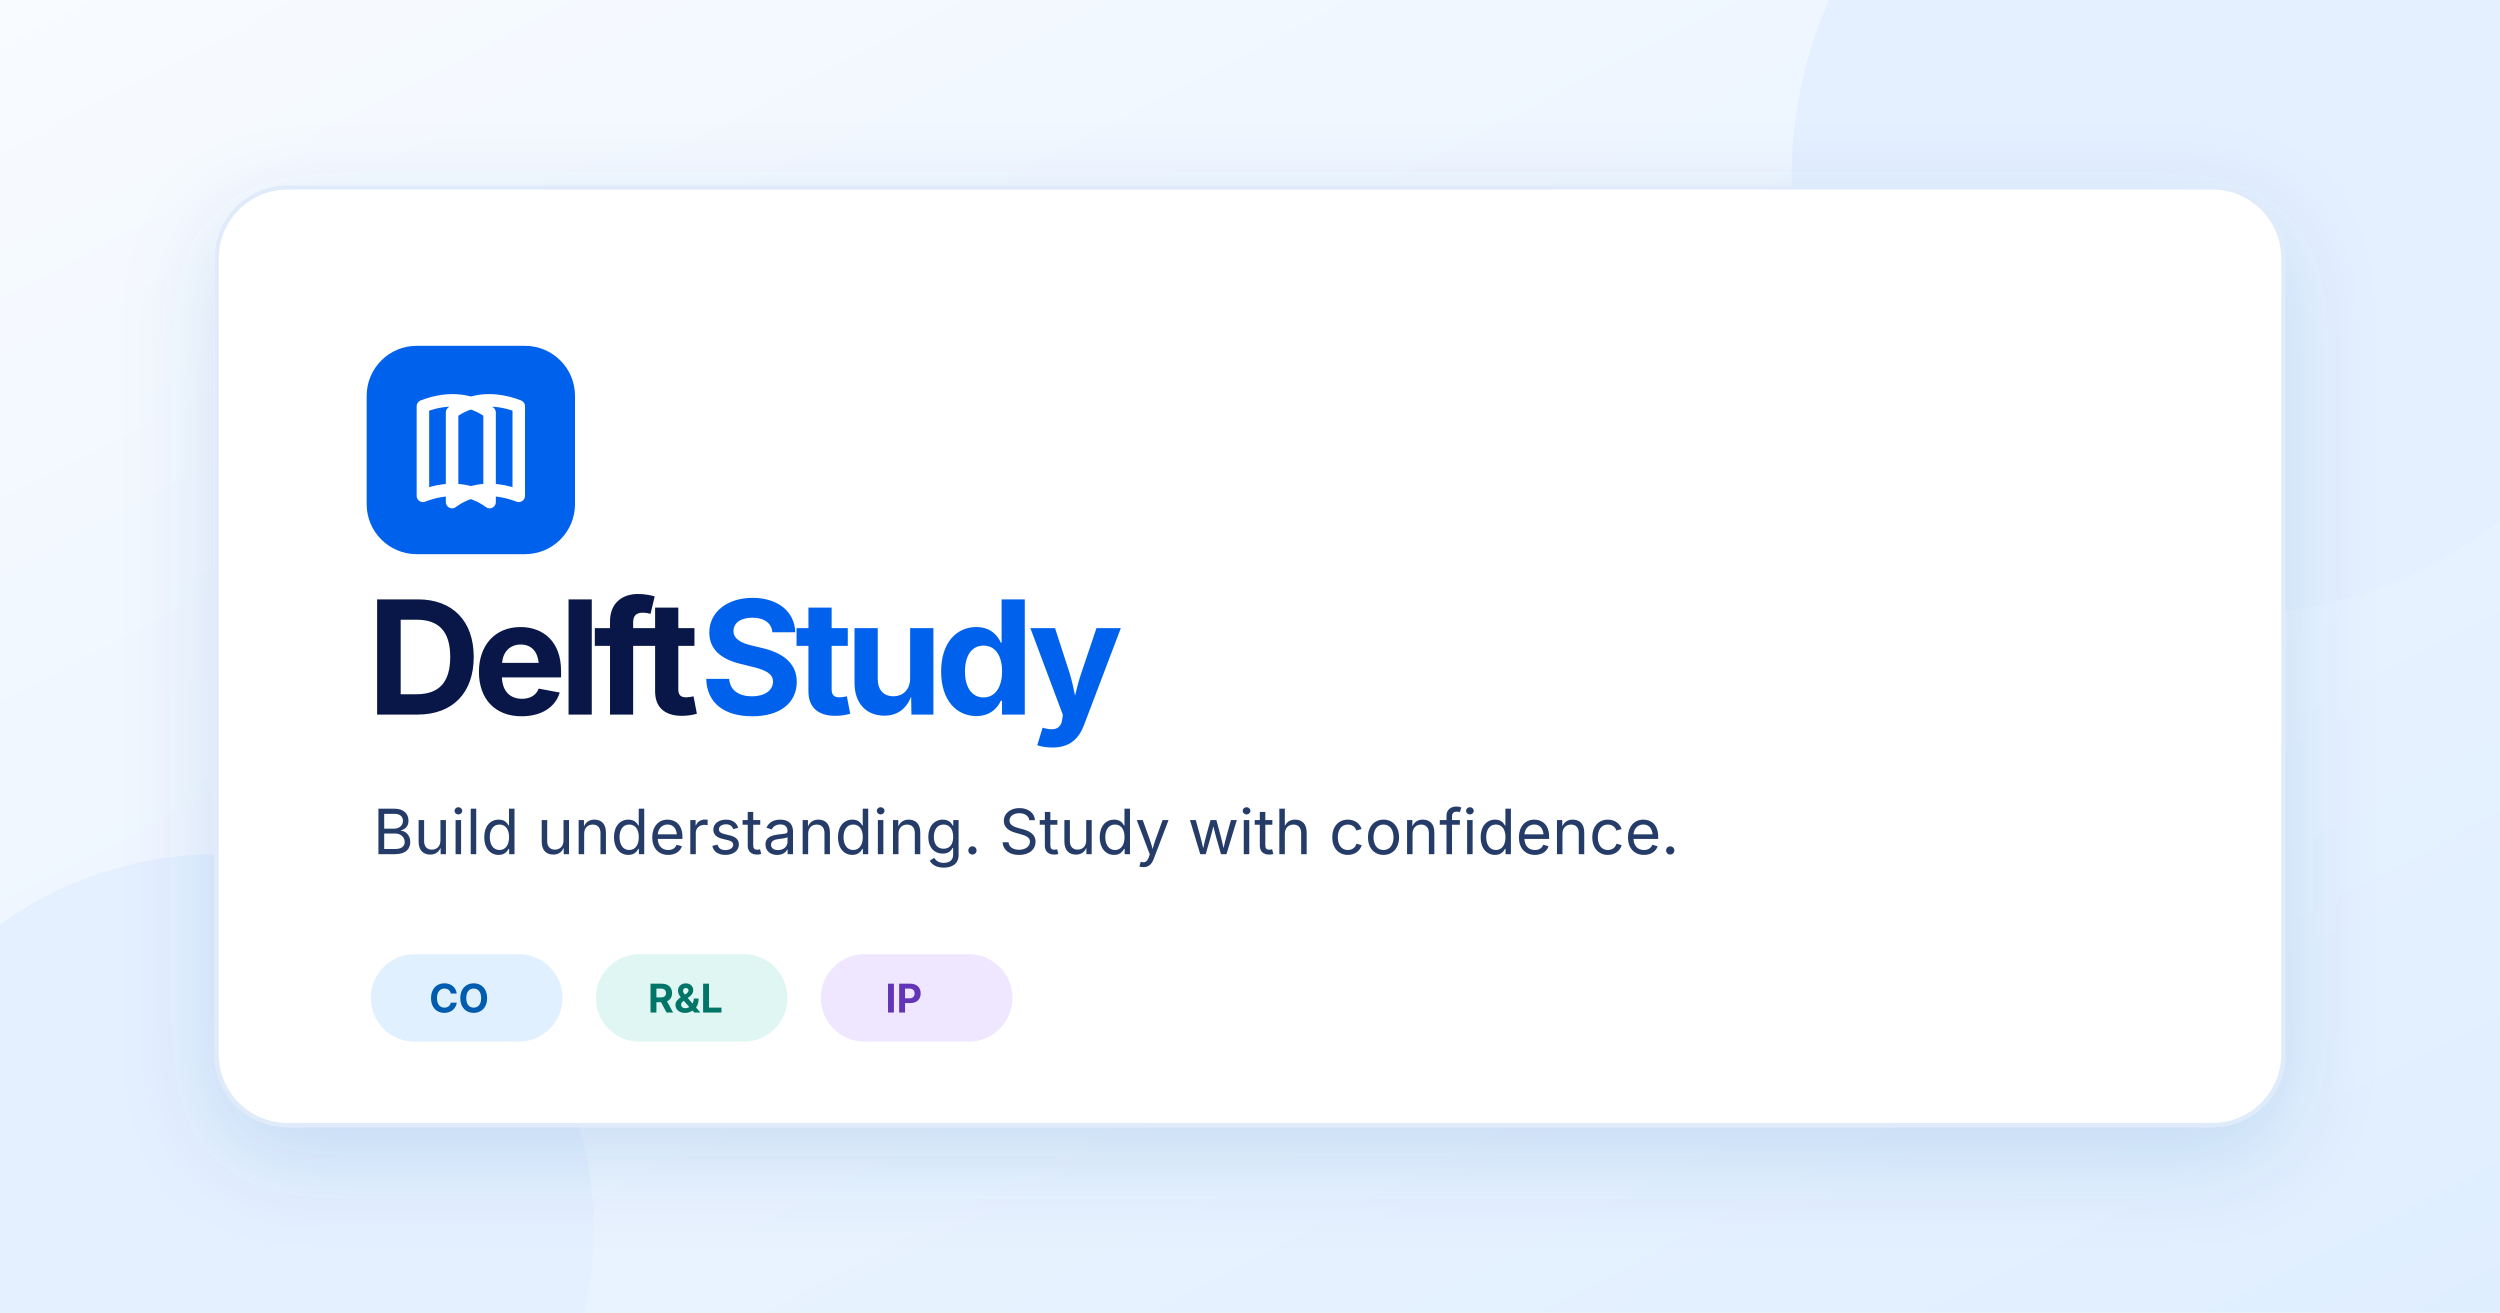
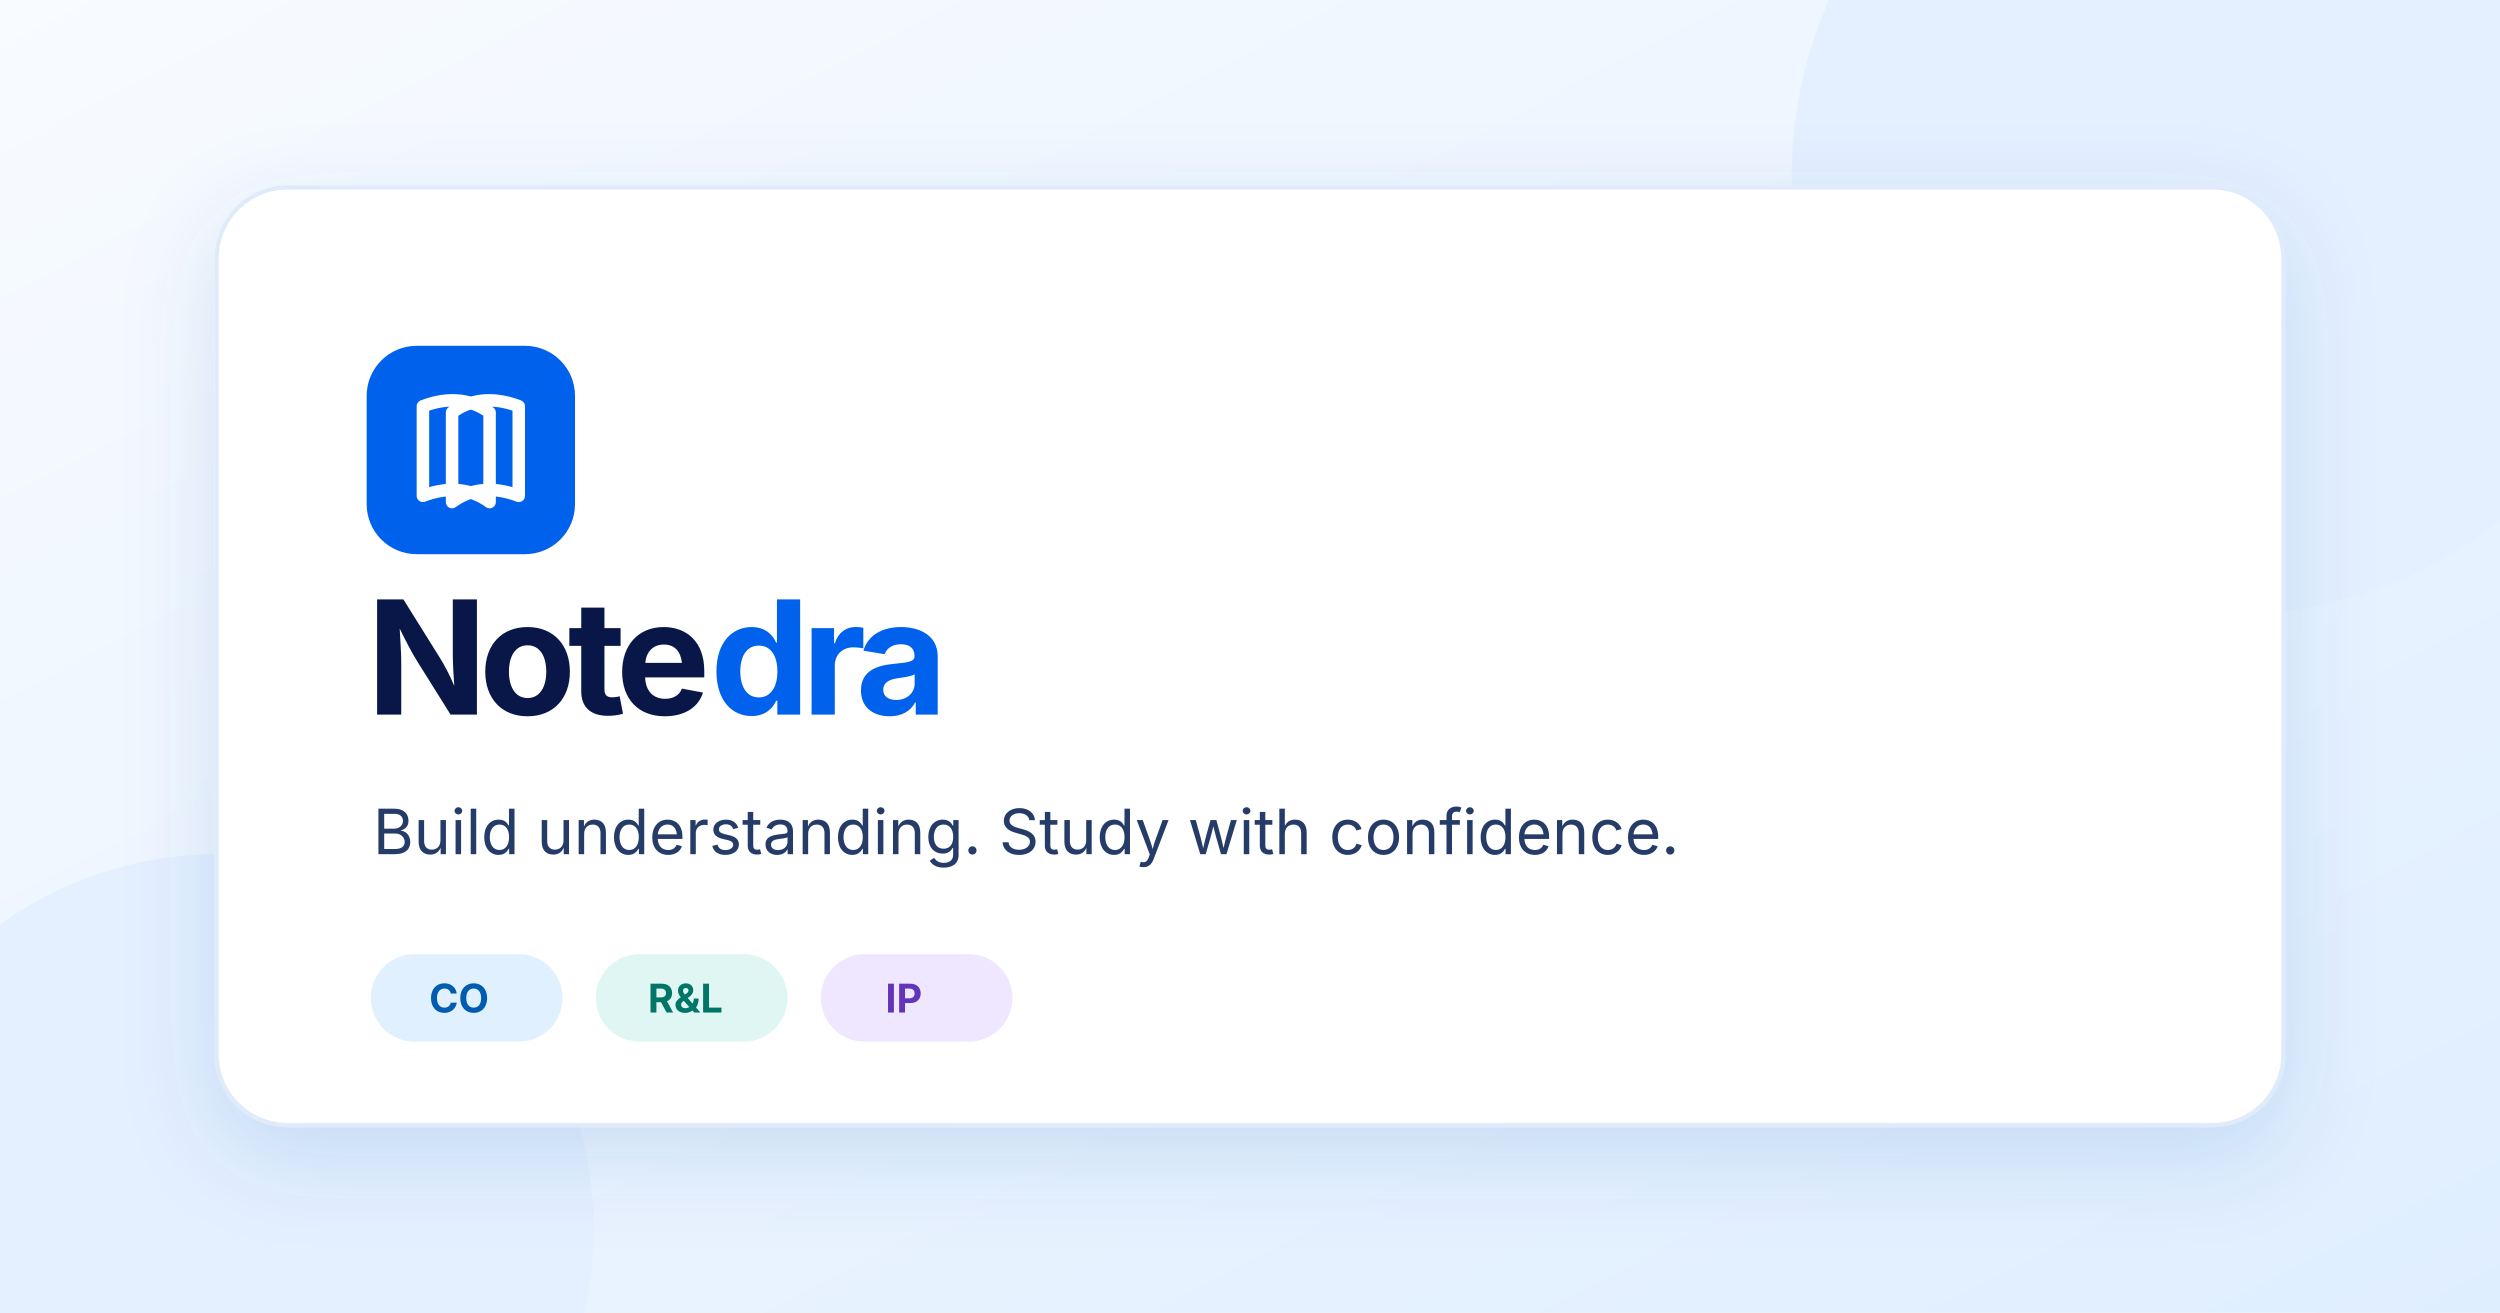
<svg xmlns="http://www.w3.org/2000/svg" width="1200" height="630" viewBox="0 0 1200 630" role="img" aria-labelledby="title description">
  <defs>
    <linearGradient id="page" x1="0" y1="0" x2="1" y2="1">
      <stop stop-color="#f8fbff" />
      <stop offset="1" stop-color="#dfeeff" />
    </linearGradient>
    <filter id="shadow" x="-20%" y="-20%" width="140%" height="140%">
      <feDropShadow dx="0" dy="14" stdDeviation="22" flood-color="#1556a8" flood-opacity=".14" />
    </filter>
  </defs>
  <rect width="1200" height="630" fill="url(#page)" />
  <circle cx="1070" cy="85" r="210" fill="#e4f0ff" />
  <circle cx="105" cy="590" r="180" fill="#e4f0ff" />
  <g filter="url(#shadow)">
    <rect x="104" y="90" width="992" height="450" rx="34" fill="#fff" stroke="#dfebfa" stroke-width="2" />
  </g>
  <g transform="translate(176 166)">
    <rect width="100" height="100" rx="24" fill="#0061ed" />
    <path d="M27 29c13-5 24-3 32 3v43c-8-6-19-8-32-3zm46 0c-13-5-24-3-32 3v43c8-6 19-8 32-3z" fill="none" stroke="#fff" stroke-width="6" stroke-linejoin="round" />
  </g>
-   <text x="176" y="343" fill="#081747" font-family="Inter,Arial,sans-serif" font-size="76" font-weight="750" letter-spacing="-4">Delft<tspan fill="#0061ed">Study</tspan>
+   <text x="176" y="343" fill="#081747" font-family="Inter,Arial,sans-serif" font-size="76" font-weight="750" letter-spacing="-4">Note<tspan fill="#0061ed">dra</tspan>
  </text>
  <text x="179" y="410" fill="#263c68" font-family="Inter,Arial,sans-serif" font-size="30">Build understanding. Study with confidence.</text>
  <g transform="translate(178 458)" font-family="Inter,Arial,sans-serif" font-size="19" font-weight="700">
    <rect width="92" height="42" rx="21" fill="#e1f0ff" />
    <text x="28" y="28" fill="#005caf">CO</text>
    <rect x="108" width="92" height="42" rx="21" fill="#dff6f2" />
    <text x="133" y="28" fill="#007568">R&amp;L</text>
    <rect x="216" width="92" height="42" rx="21" fill="#eee7ff" />
    <text x="247" y="28" fill="#6235b7">IP</text>
  </g>
</svg>
